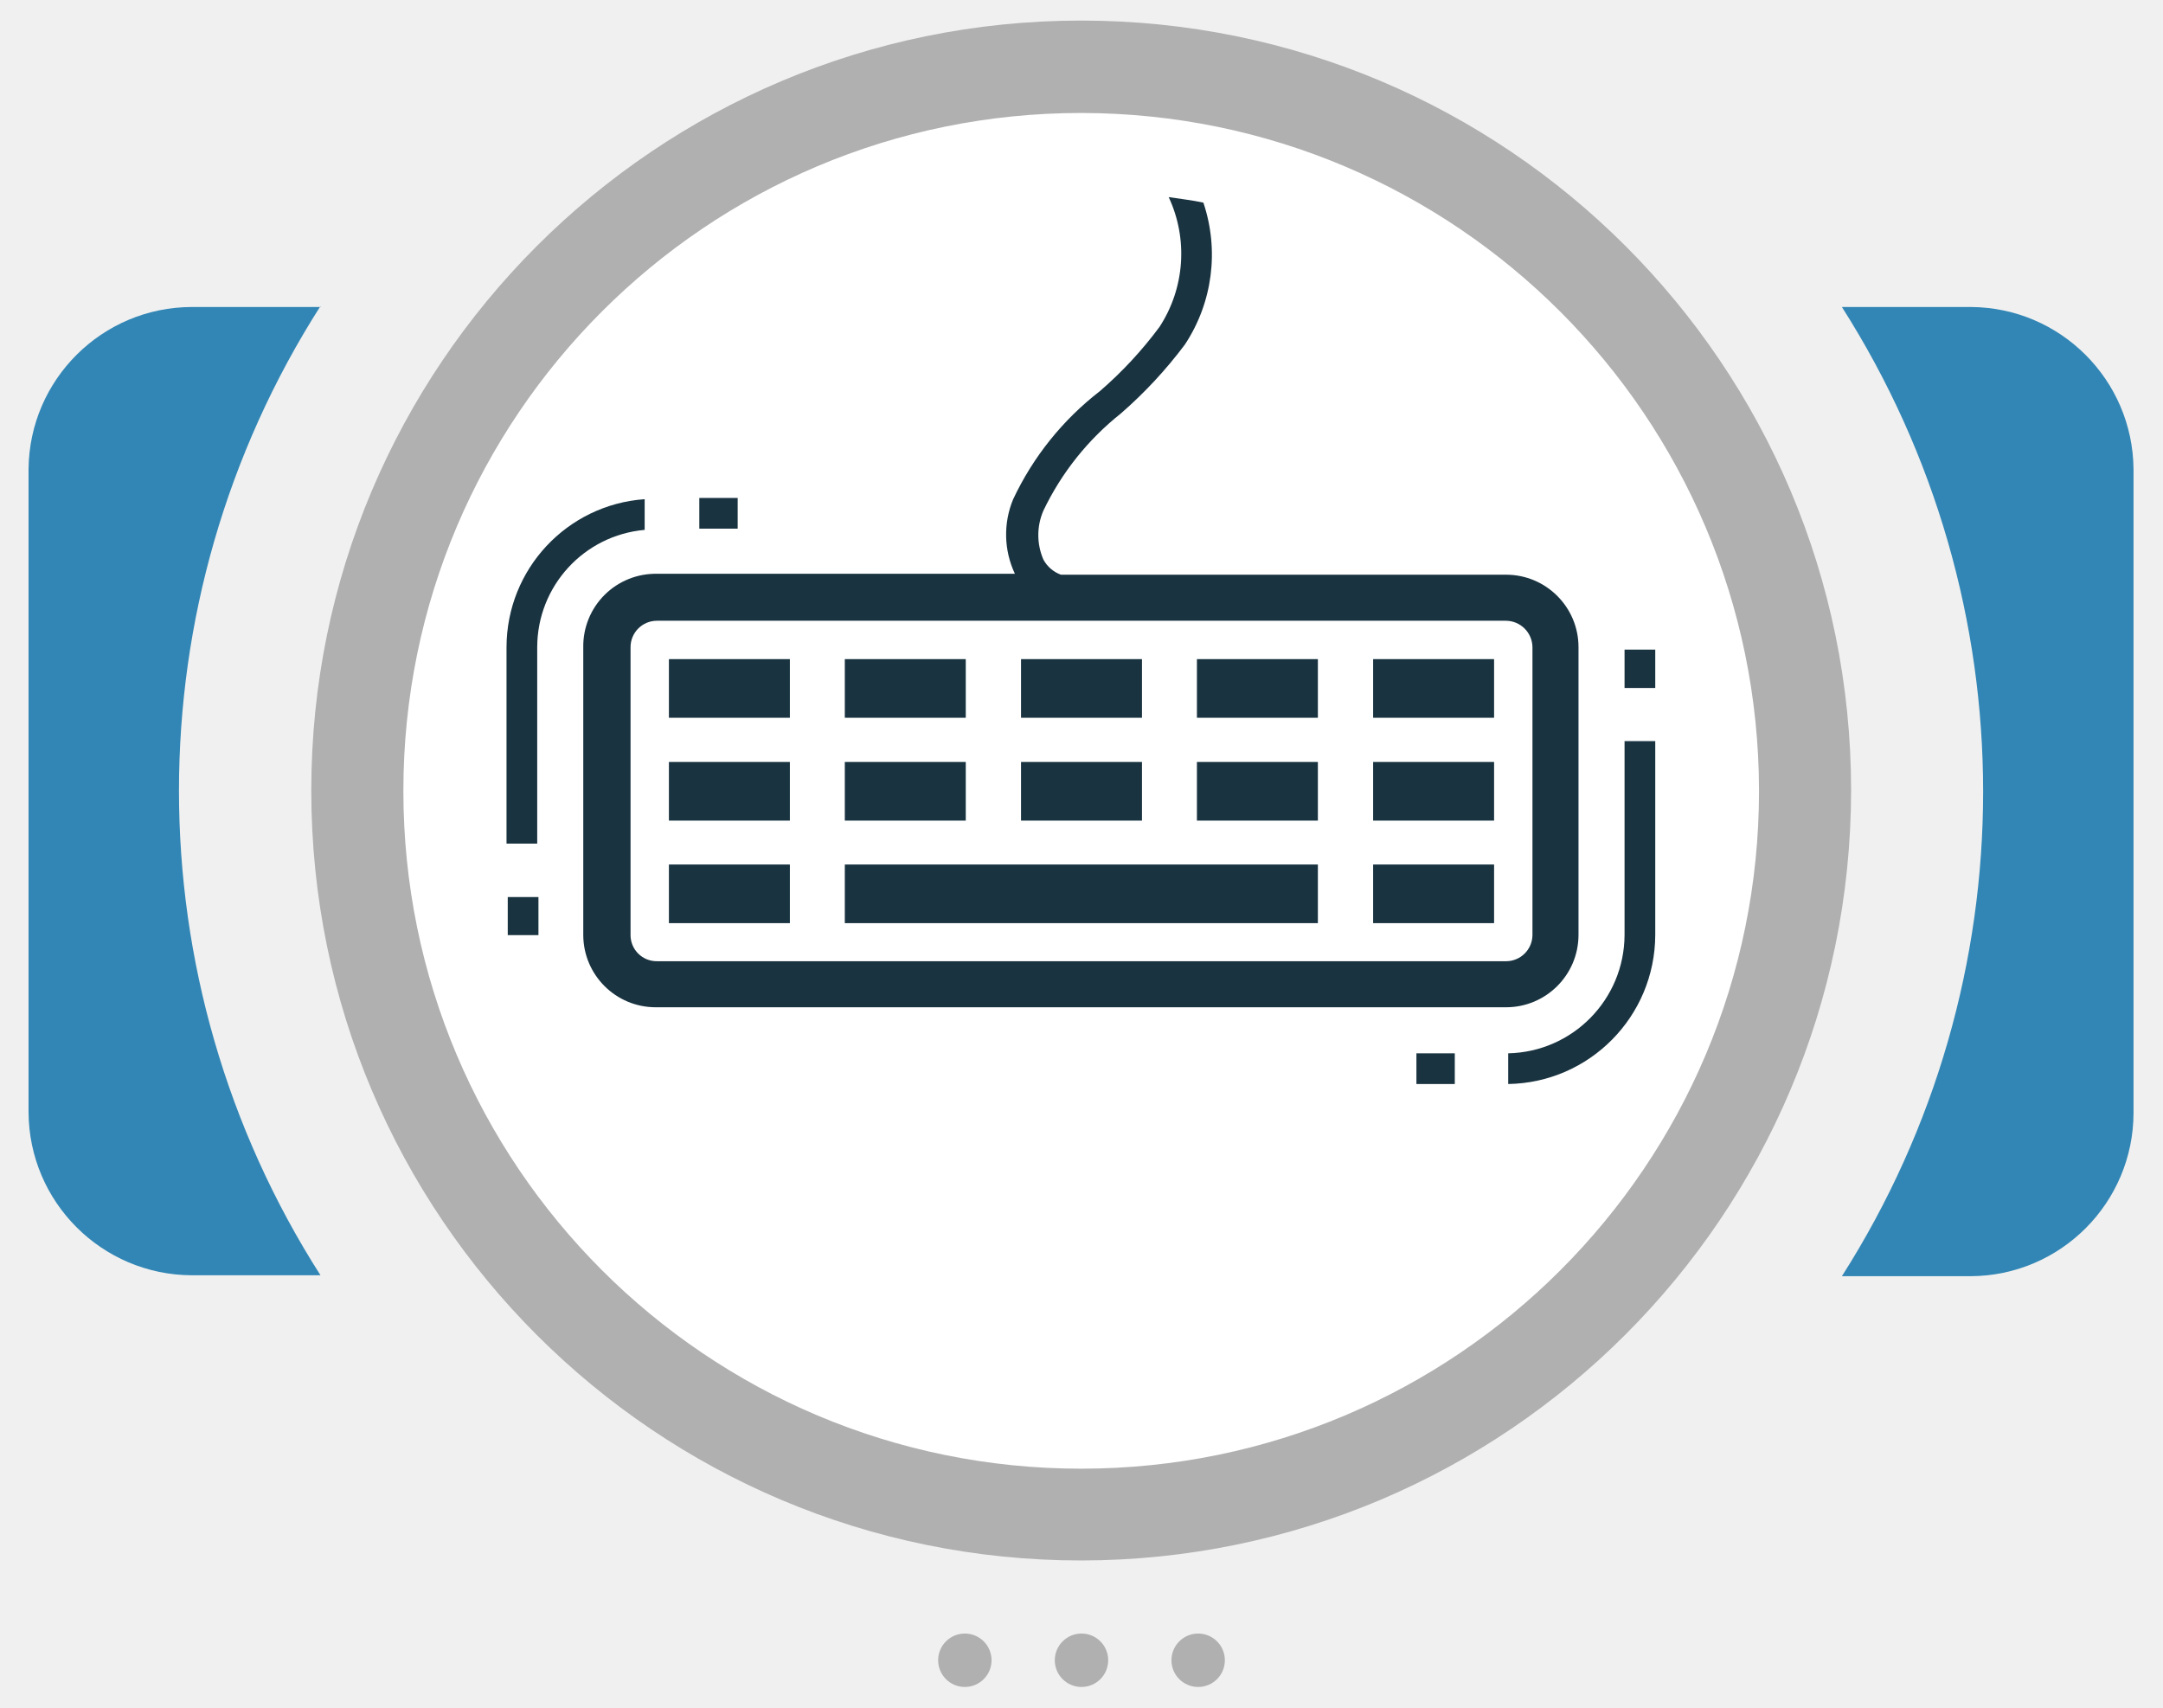
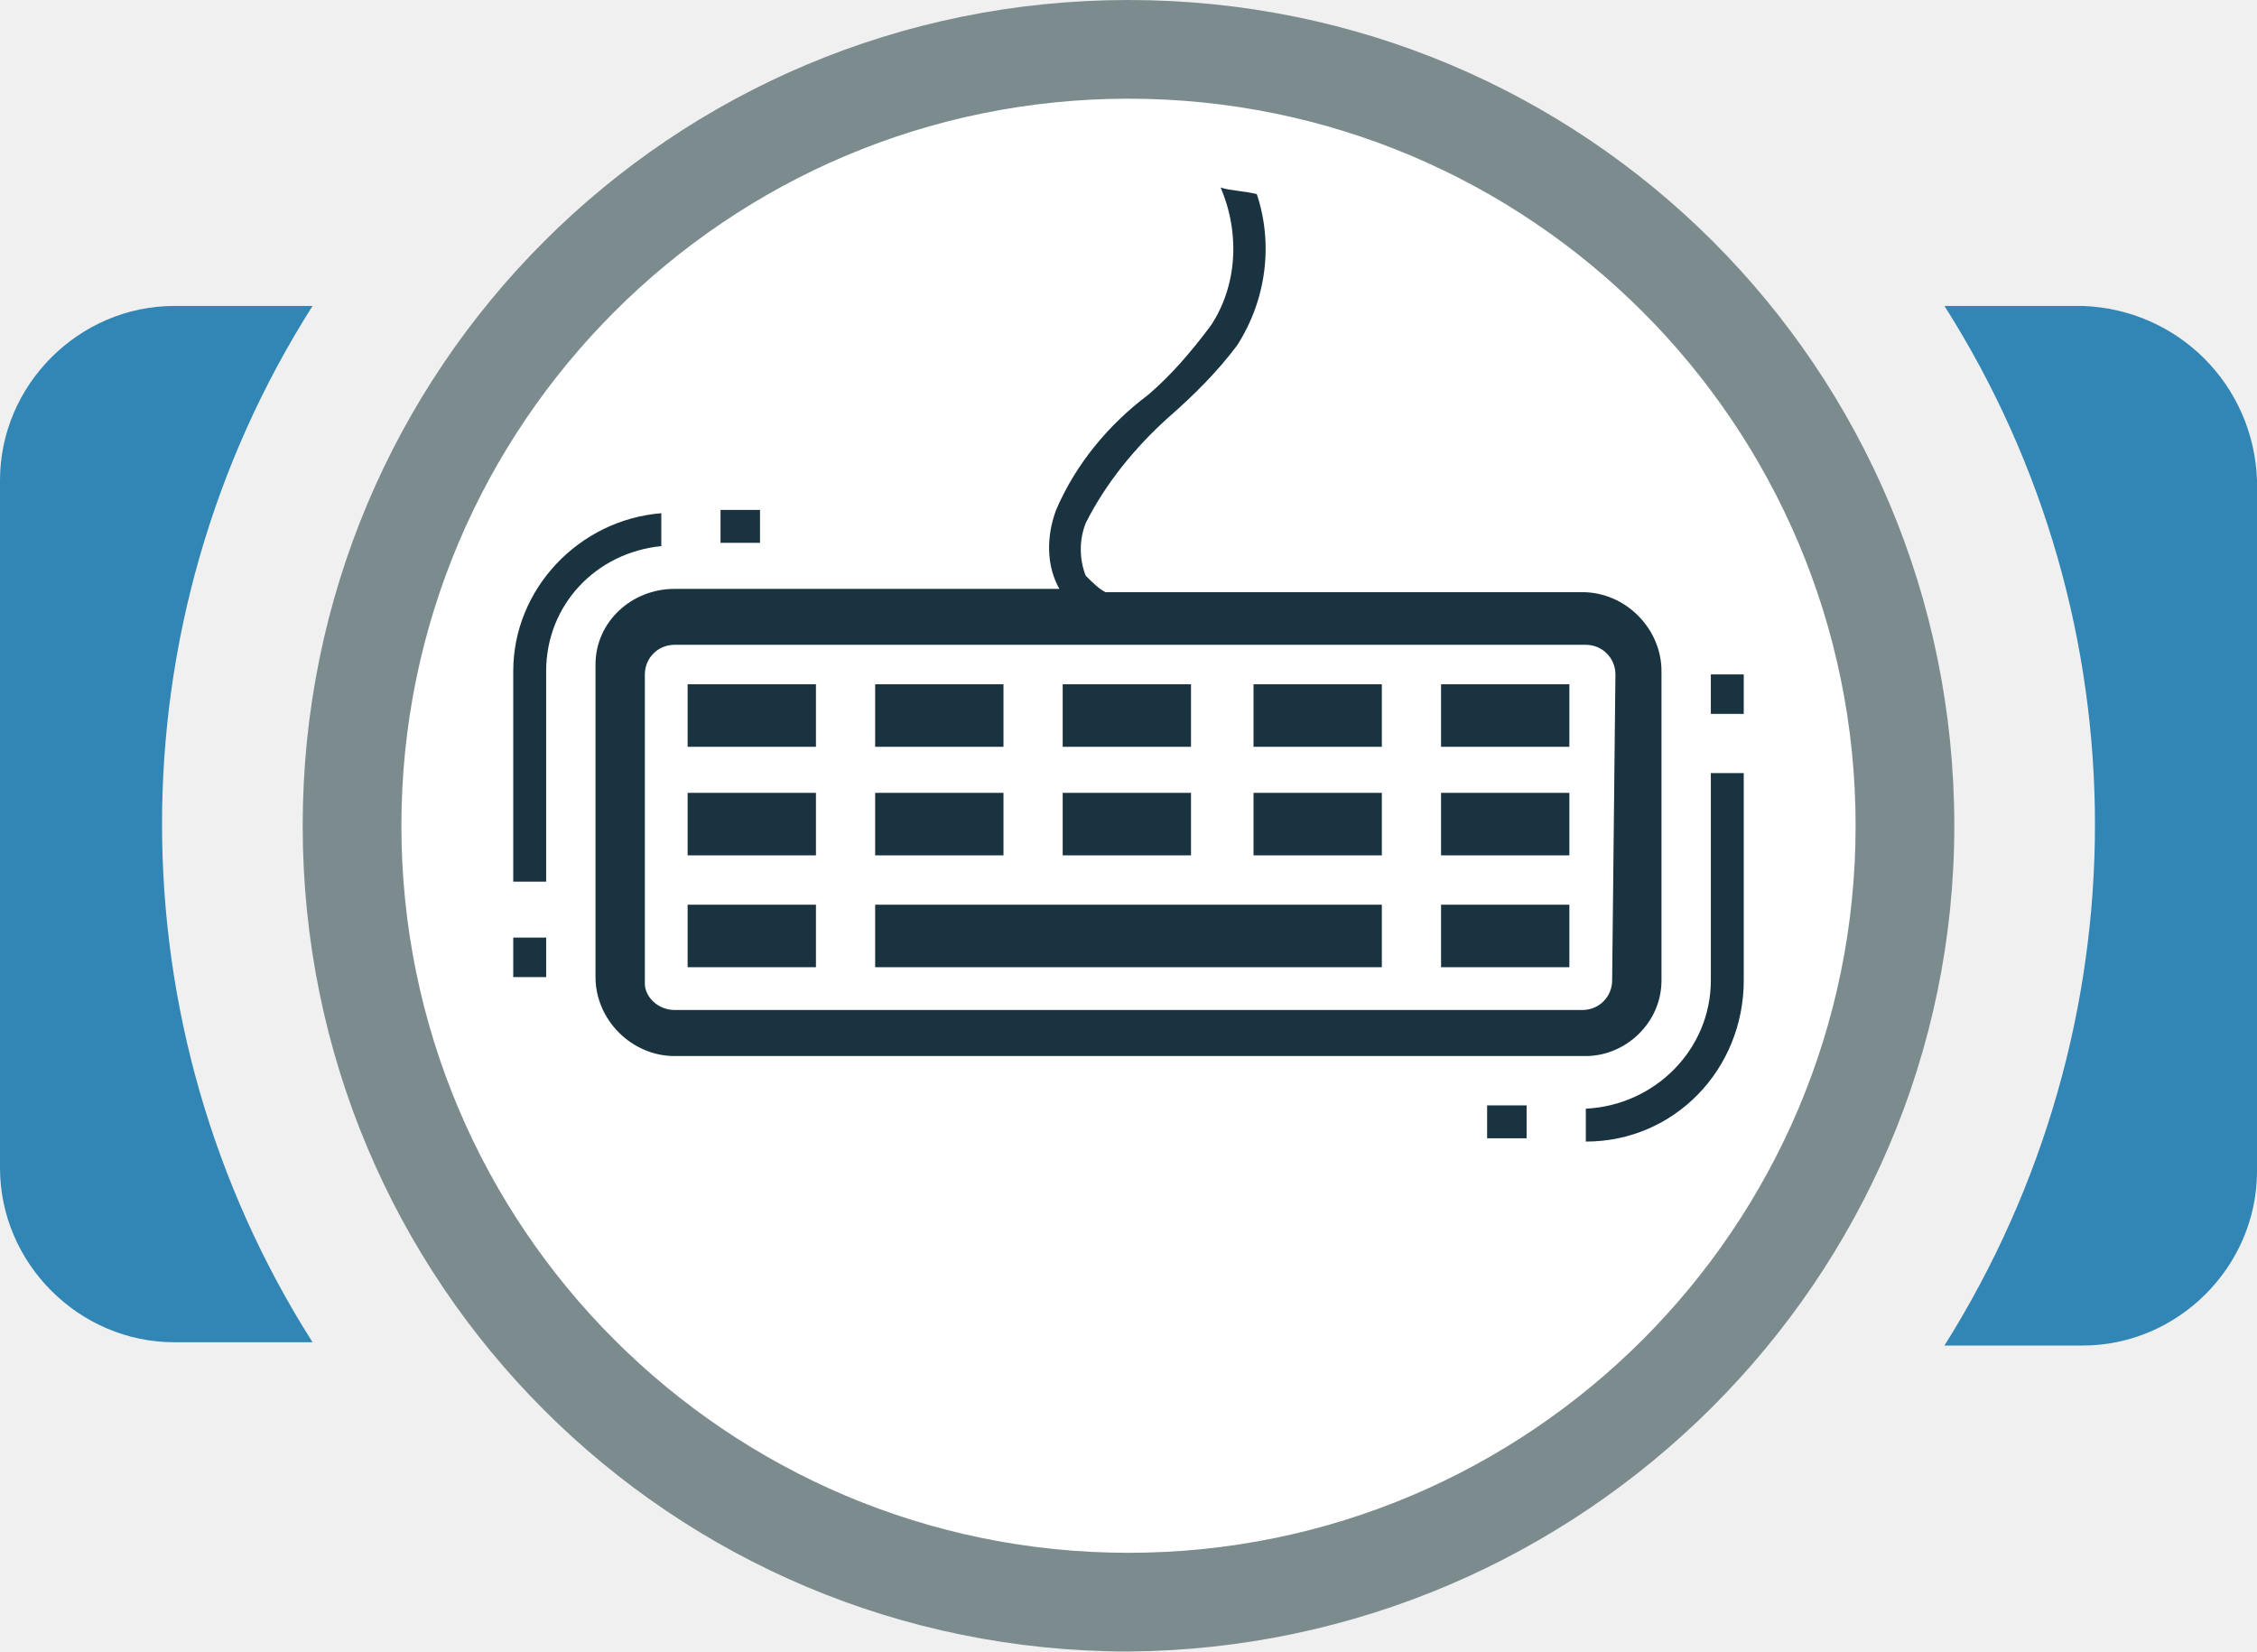
- <svg xmlns="http://www.w3.org/2000/svg" viewBox="0 0 70.46 55.63">
-   <defs>
-     <style>.cls-1{fill:#fff;}.cls-2{fill:#3286b5;}.cls-3{fill:#b0b0b0;}.cls-4{fill:#193340;}</style>
-   </defs>
-   <g id="EPS_BACK" data-name="EPS BACK">
-     <circle class="cls-1" cx="35.23" cy="25.75" r="23.72" />
-     <path class="cls-2" d="M10.44,10H6.25A5.33,5.33,0,0,0,.93,15.28V36.22a5.34,5.34,0,0,0,5.32,5.32h4.19a29.33,29.33,0,0,1,0-31.57Z" />
-     <path class="cls-2" d="M64.21,10H60a29.38,29.38,0,0,1,0,31.57h4.19a5.33,5.33,0,0,0,5.31-5.32V15.28A5.33,5.33,0,0,0,64.21,10Z" />
-     <path class="cls-3" d="M35.23,50.83A25.08,25.08,0,1,1,60.3,25.75,25.11,25.11,0,0,1,35.23,50.83Zm0-47.15A22.08,22.08,0,1,0,57.3,25.75,22.1,22.1,0,0,0,35.23,3.68Z" />
-     <circle class="cls-3" cx="31.43" cy="54.08" r="0.87" />
-     <circle class="cls-3" cx="35.23" cy="54.08" r="0.87" />
-     <circle class="cls-3" cx="39.03" cy="54.08" r="0.87" />
+ <svg xmlns="http://www.w3.org/2000/svg" version="1.1" id="Layer_1" x="0px" y="0px" viewBox="0 0 68.6 50.2" style="enable-background:new 0 0 68.6 50.2;" xml:space="preserve">
+   <style type="text/css">
+ 	.st0{fill:#FFFFFF;}
+ 	.st1{fill:#3286B5;}
+ 	.st2{fill:#7C8C8E;}
+ 	.st3{display:none;fill:#B0B0B0;}
+ 	.st4{fill:#193340;}
+ </style>
+   <g id="EPS_BACK">
+     <circle class="st0" cx="34.3" cy="25.1" r="23.7" />
+     <path class="st1" d="M9.5,9.3H5.3C2.4,9.3,0,11.7,0,14.6v20.9c0,2.9,2.4,5.3,5.3,5.3h4.2C3.4,31.2,3.4,18.9,9.5,9.3L9.5,9.3z" />
+     <path class="st1" d="M63.3,9.3h-4.2c6.1,9.6,6.1,21.9,0,31.6h4.2c2.9,0,5.3-2.4,5.3-5.3v-21C68.5,11.7,66.2,9.4,63.3,9.3z" />
+     <path class="st2" d="M34.3,50.2c-13.9,0-25.1-11.2-25.1-25.1C9.2,11.2,20.4,0,34.3,0c13.9,0,25.1,11.2,25.1,25.1c0,0,0,0,0,0   C59.4,38.9,48.1,50.1,34.3,50.2z M34.3,3c-12.2,0-22.1,9.9-22.1,22.1s9.9,22.1,22.1,22.1c12.2,0,22.1-9.9,22.1-22.1c0,0,0,0,0,0   C56.4,12.9,46.5,3,34.3,3z" />
+     <circle class="st3" cx="30.5" cy="53.4" r="0.9" />
+     <circle class="st3" cx="34.3" cy="53.4" r="0.9" />
+     <circle class="st3" cx="38.1" cy="53.4" r="0.9" />
  </g>
-   <g id="EPS_ICON" data-name="EPS ICON">
-     <rect class="cls-4" x="21.79" y="21.47" width="3.94" height="1.91" />
-     <rect class="cls-4" x="27.52" y="21.47" width="3.94" height="1.91" />
-     <rect class="cls-4" x="33.26" y="21.47" width="3.94" height="1.91" />
-     <rect class="cls-4" x="38.99" y="21.47" width="3.94" height="1.91" />
-     <rect class="cls-4" x="44.73" y="21.47" width="3.94" height="1.91" />
-     <rect class="cls-4" x="21.79" y="24.82" width="3.94" height="1.91" />
-     <rect class="cls-4" x="27.52" y="24.82" width="3.94" height="1.91" />
-     <rect class="cls-4" x="33.26" y="24.82" width="3.94" height="1.91" />
-     <rect class="cls-4" x="38.99" y="24.82" width="3.94" height="1.91" />
-     <rect class="cls-4" x="44.73" y="24.82" width="3.94" height="1.91" />
-     <rect class="cls-4" x="21.79" y="28.16" width="3.94" height="1.91" />
-     <rect class="cls-4" x="27.52" y="28.16" width="15.41" height="1.91" />
-     <rect class="cls-4" x="44.73" y="28.16" width="3.94" height="1.91" />
-     <path class="cls-4" d="M17.54,29.22h-1v1.24h1Z" />
-     <path class="cls-4" d="M21,16.26a4.84,4.84,0,0,0-4.5,4.82v6.4h1v-6.4A3.84,3.84,0,0,1,21,17.26Z" />
-     <rect class="cls-4" x="22.78" y="16.22" width="1.25" height="1" />
-     <rect class="cls-4" x="52.92" y="21.16" width="1" height="1.25" />
-     <path class="cls-4" d="M52.92,30.46a3.87,3.87,0,0,1-3.79,3.85v1a4.87,4.87,0,0,0,4.79-4.85V24.14h-1Z" />
-     <rect class="cls-4" x="46.14" y="34.31" width="1.25" height="1" />
-     <path class="cls-4" d="M51.42,30.46V21.08a2.36,2.36,0,0,0-2.36-2.36H34.56a1.06,1.06,0,0,1-.57-.49,2,2,0,0,1,0-1.6,9,9,0,0,1,2.52-3.16,14.41,14.41,0,0,0,2.09-2.25,5.31,5.31,0,0,0,.6-4.62c-.37-.08-.75-.12-1.13-.18a4.36,4.36,0,0,1-.3,4.23,13,13,0,0,1-1.94,2.09A9.62,9.62,0,0,0,33,16.27a3,3,0,0,0,.06,2.42l0,0H21.4A2.36,2.36,0,0,0,19,21.08v9.38a2.36,2.36,0,0,0,2.36,2.35H49.06A2.36,2.36,0,0,0,51.42,30.46Zm-1.5,0a.86.86,0,0,1-.86.85H21.4a.85.85,0,0,1-.86-.85V21.08a.86.86,0,0,1,.86-.86H49.06a.87.87,0,0,1,.86.86Z" />
+   <g id="EPS_ICON">
+     <rect x="20.9" y="20.8" class="st4" width="3.9" height="1.9" />
+     <rect x="26.6" y="20.8" class="st4" width="3.9" height="1.9" />
+     <rect x="32.3" y="20.8" class="st4" width="3.9" height="1.9" />
+     <rect x="38.1" y="20.8" class="st4" width="3.9" height="1.9" />
+     <rect x="43.8" y="20.8" class="st4" width="3.9" height="1.9" />
+     <rect x="20.9" y="24.1" class="st4" width="3.9" height="1.9" />
+     <rect x="26.6" y="24.1" class="st4" width="3.9" height="1.9" />
+     <rect x="32.3" y="24.1" class="st4" width="3.9" height="1.9" />
+     <rect x="38.1" y="24.1" class="st4" width="3.9" height="1.9" />
+     <rect x="43.8" y="24.1" class="st4" width="3.9" height="1.9" />
+     <rect x="20.9" y="27.5" class="st4" width="3.9" height="1.9" />
+     <rect x="26.6" y="27.5" class="st4" width="15.4" height="1.9" />
+     <rect x="43.8" y="27.5" class="st4" width="3.9" height="1.9" />
+     <path class="st4" d="M16.6,28.5h-1v1.2h1V28.5z" />
+     <path class="st4" d="M20.1,15.6c-2.5,0.2-4.5,2.3-4.5,4.8v6.4h1v-6.4c0-2,1.5-3.6,3.5-3.8V15.6z" />
+     <rect x="21.9" y="15.5" class="st4" width="1.2" height="1" />
+     <rect x="52" y="20.5" class="st4" width="1" height="1.2" />
+     <path class="st4" d="M52,29.8c0,2.1-1.7,3.8-3.8,3.9v1c2.7,0,4.8-2.2,4.8-4.9v-6.3h-1V29.8z" />
+     <rect x="45.2" y="33.6" class="st4" width="1.2" height="1" />
+     <path class="st4" d="M50.5,29.8v-9.4c0-1.3-1.1-2.4-2.4-2.4l0,0H33.6c-0.2-0.1-0.4-0.3-0.6-0.5c-0.2-0.5-0.2-1.1,0-1.6   c0.6-1.2,1.5-2.3,2.5-3.2c0.8-0.7,1.5-1.4,2.1-2.2c0.9-1.4,1.1-3.1,0.6-4.6c-0.4-0.1-0.8-0.1-1.1-0.2c0.6,1.4,0.5,3-0.3,4.2   c-0.6,0.8-1.2,1.5-1.9,2.1c-1.2,0.9-2.2,2.1-2.8,3.5c-0.3,0.8-0.3,1.7,0.1,2.4l0,0H20.5c-1.3,0-2.4,1-2.4,2.3c0,0,0,0,0,0.1v9.4   c0,1.3,1.1,2.4,2.4,2.4h27.7C49.4,32.1,50.5,31.1,50.5,29.8z M49,29.8c0,0.5-0.4,0.9-0.9,0.9H20.5c-0.5,0-0.9-0.4-0.9-0.8   c0,0,0,0,0,0v-9.4c0-0.5,0.4-0.9,0.9-0.9c0,0,0,0,0,0h27.7c0.5,0,0.9,0.4,0.9,0.9L49,29.8z" />
  </g>
</svg>
